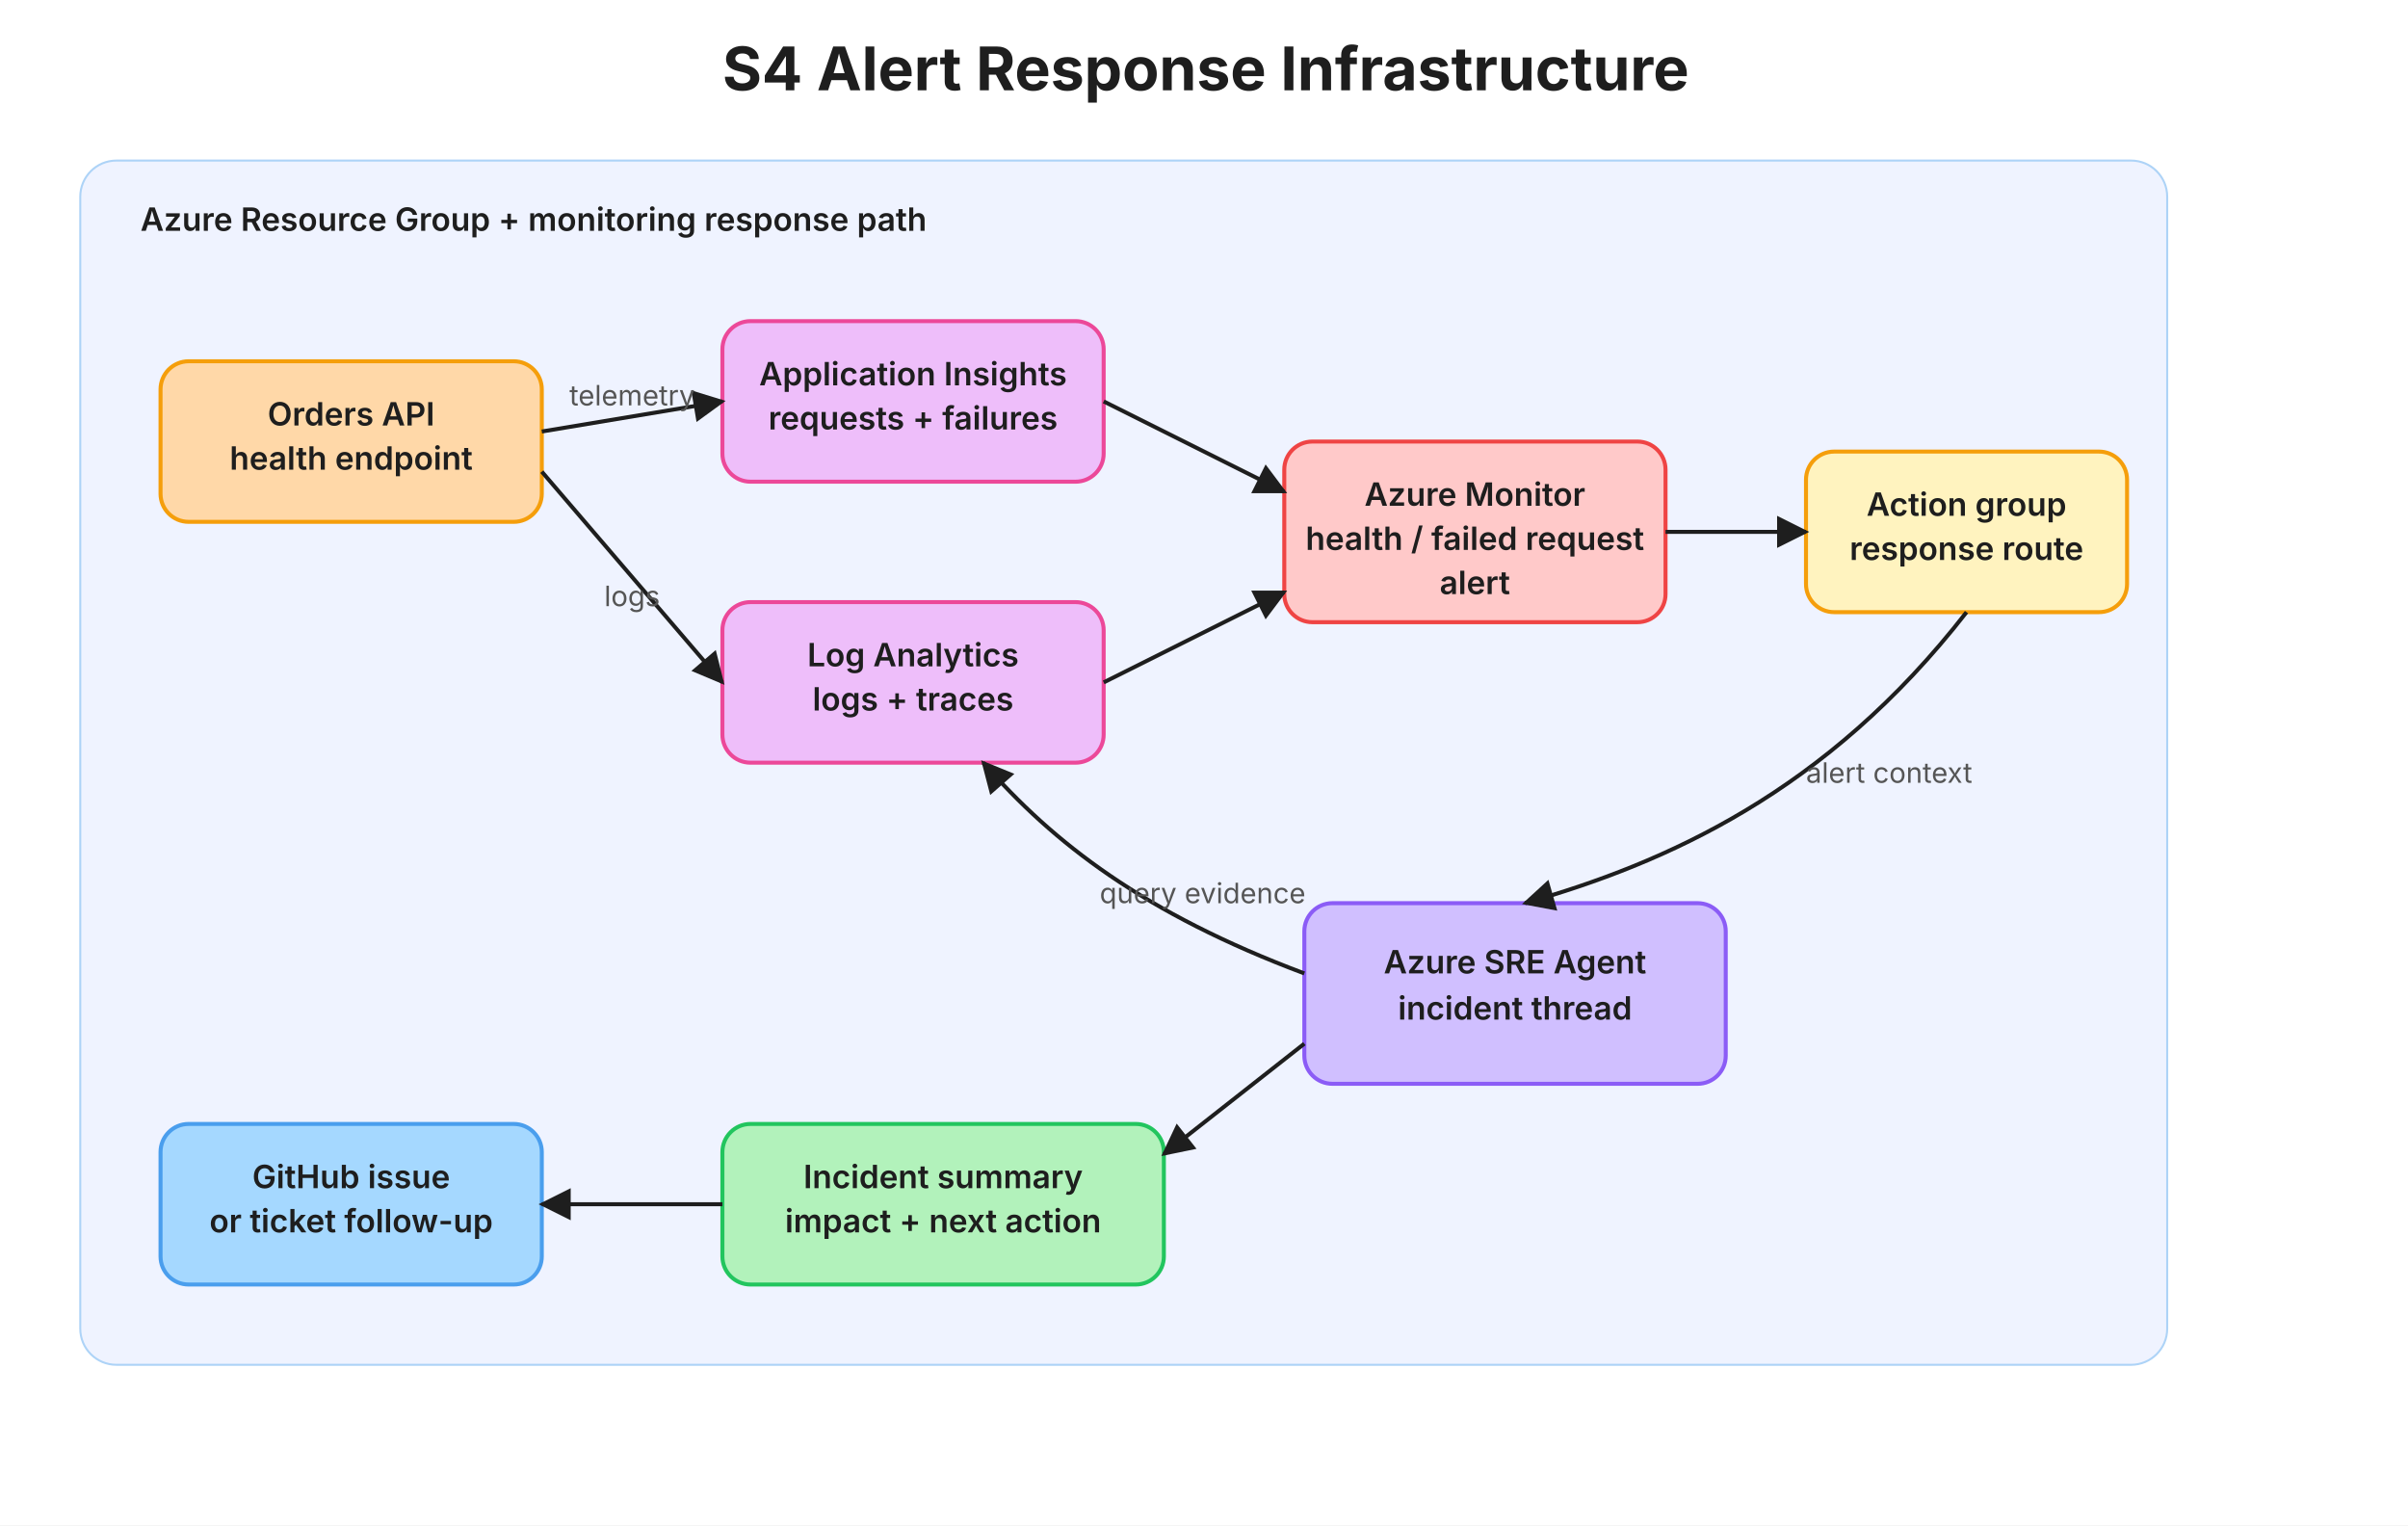
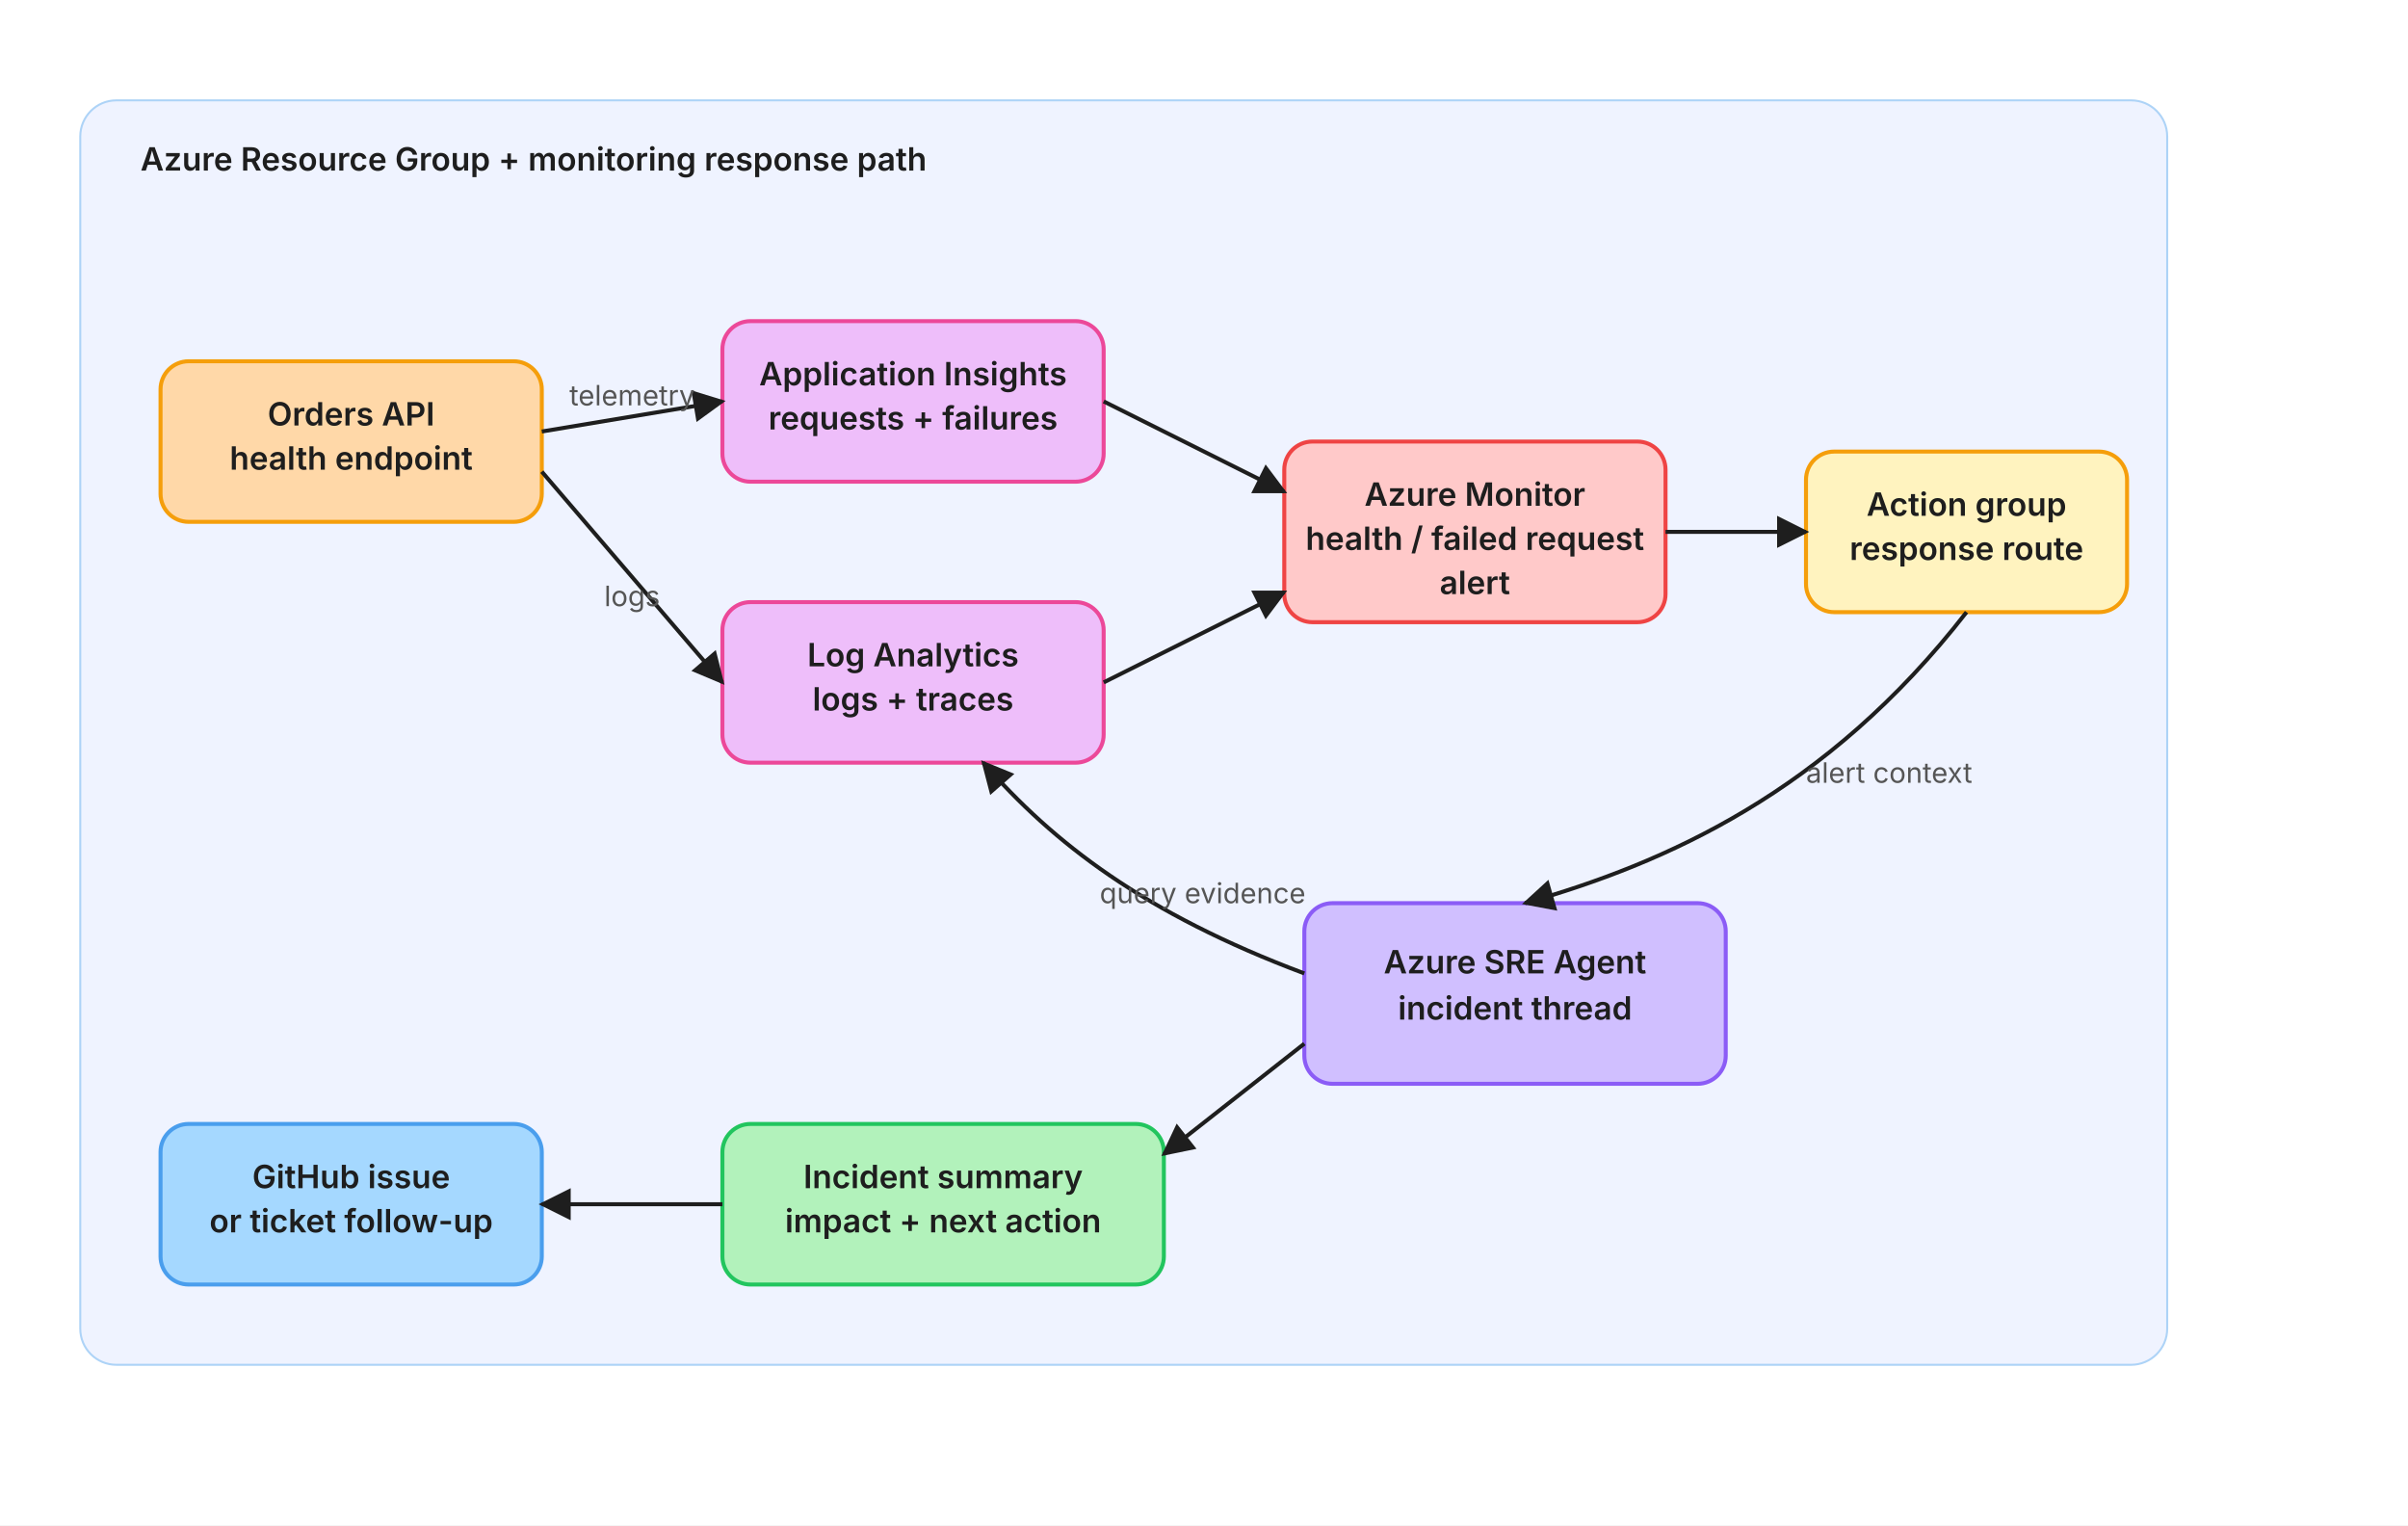
<svg xmlns="http://www.w3.org/2000/svg" width="1200" height="760" viewBox="0 0 1200 760" role="img" aria-labelledby="title desc">
  <defs>
    <marker id="arrow" viewBox="0 0 10 10" refX="9" refY="5" markerWidth="8" markerHeight="8" orient="auto-start-reverse">
      <path d="M0 0L10 5L0 10z" fill="#1e1e1e" />
    </marker>
-     <style>text{font-family:Inter,Arial,sans-serif;fill:#1e1e1e}.title{font-size:30px;font-weight:700}.label{font-size:16px;font-weight:600}.small{font-size:14px;fill:#555}.box{stroke-width:2;rx:14;ry:14}.line{stroke:#1e1e1e;stroke-width:2;fill:none;marker-end:url(#arrow)}</style>
+     <style>text{font-family:Inter,Arial,sans-serif;fill:#1e1e1e}.label{font-size:16px;font-weight:600}.small{font-size:14px;fill:#555}.box{stroke-width:2;rx:14;ry:14}.line{stroke:#1e1e1e;stroke-width:2;fill:none;marker-end:url(#arrow)}</style>
  </defs>
  <rect width="1200" height="760" fill="#fff" />
-   <text x="360" y="45" class="title">S4 Alert Response Infrastructure</text>
-   <rect x="40" y="80" width="1040" height="600" rx="18" fill="#dbe4ff" stroke="#4a9eed" opacity=".45" />
-   <text x="70" y="115" class="label" fill="#4a9eed">Azure Resource Group + monitoring response path</text>
+   <rect x="40" y="50" width="1040" height="630" rx="18" fill="#dbe4ff" stroke="#4a9eed" opacity=".45" />
+   <text x="70" y="85" class="label" fill="#4a9eed">Azure Resource Group + monitoring response path</text>
  <rect class="box" x="80" y="180" width="190" height="80" fill="#ffd8a8" stroke="#f59e0b" />
  <text x="175" y="212" text-anchor="middle" class="label">Orders API</text>
  <text x="175" y="234" text-anchor="middle" class="label">health endpoint</text>
  <rect class="box" x="360" y="160" width="190" height="80" fill="#eebefa" stroke="#ec4899" />
  <text x="455" y="192" text-anchor="middle" class="label">Application Insights</text>
  <text x="455" y="214" text-anchor="middle" class="label">requests + failures</text>
  <rect class="box" x="360" y="300" width="190" height="80" fill="#eebefa" stroke="#ec4899" />
  <text x="455" y="332" text-anchor="middle" class="label">Log Analytics</text>
  <text x="455" y="354" text-anchor="middle" class="label">logs + traces</text>
  <rect class="box" x="640" y="220" width="190" height="90" fill="#ffc9c9" stroke="#ef4444" />
  <text x="735" y="252" text-anchor="middle" class="label">Azure Monitor</text>
  <text x="735" y="274" text-anchor="middle" class="label">health / failed request</text>
  <text x="735" y="296" text-anchor="middle" class="label">alert</text>
  <rect class="box" x="900" y="225" width="160" height="80" fill="#fff3bf" stroke="#f59e0b" />
  <text x="980" y="257" text-anchor="middle" class="label">Action group</text>
  <text x="980" y="279" text-anchor="middle" class="label">response route</text>
  <rect class="box" x="650" y="450" width="210" height="90" fill="#d0bfff" stroke="#8b5cf6" />
  <text x="755" y="485" text-anchor="middle" class="label">Azure SRE Agent</text>
  <text x="755" y="508" text-anchor="middle" class="label">incident thread</text>
  <rect class="box" x="360" y="560" width="220" height="80" fill="#b2f2bb" stroke="#22c55e" />
  <text x="470" y="592" text-anchor="middle" class="label">Incident summary</text>
  <text x="470" y="614" text-anchor="middle" class="label">impact + next action</text>
  <rect class="box" x="80" y="560" width="190" height="80" fill="#a5d8ff" stroke="#4a9eed" />
  <text x="175" y="592" text-anchor="middle" class="label">GitHub issue</text>
  <text x="175" y="614" text-anchor="middle" class="label">or ticket follow-up</text>
  <path class="line" d="M270 215 L360 200" />
  <text x="315" y="202" text-anchor="middle" class="small">telemetry</text>
  <path class="line" d="M270 235 L360 340" />
  <text x="315" y="302" text-anchor="middle" class="small">logs</text>
  <path class="line" d="M550 200 L640 245" />
  <path class="line" d="M550 340 L640 295" />
  <path class="line" d="M830 265 H900" />
  <path class="line" d="M980 305 C910 395 830 430 760 450" />
  <text x="900" y="390" class="small">alert context</text>
  <path class="line" d="M650 485 C570 455 525 420 490 380" />
  <text x="548" y="450" class="small">query evidence</text>
  <path class="line" d="M650 520 L580 575" />
  <path class="line" d="M360 600 H270" />
</svg>
